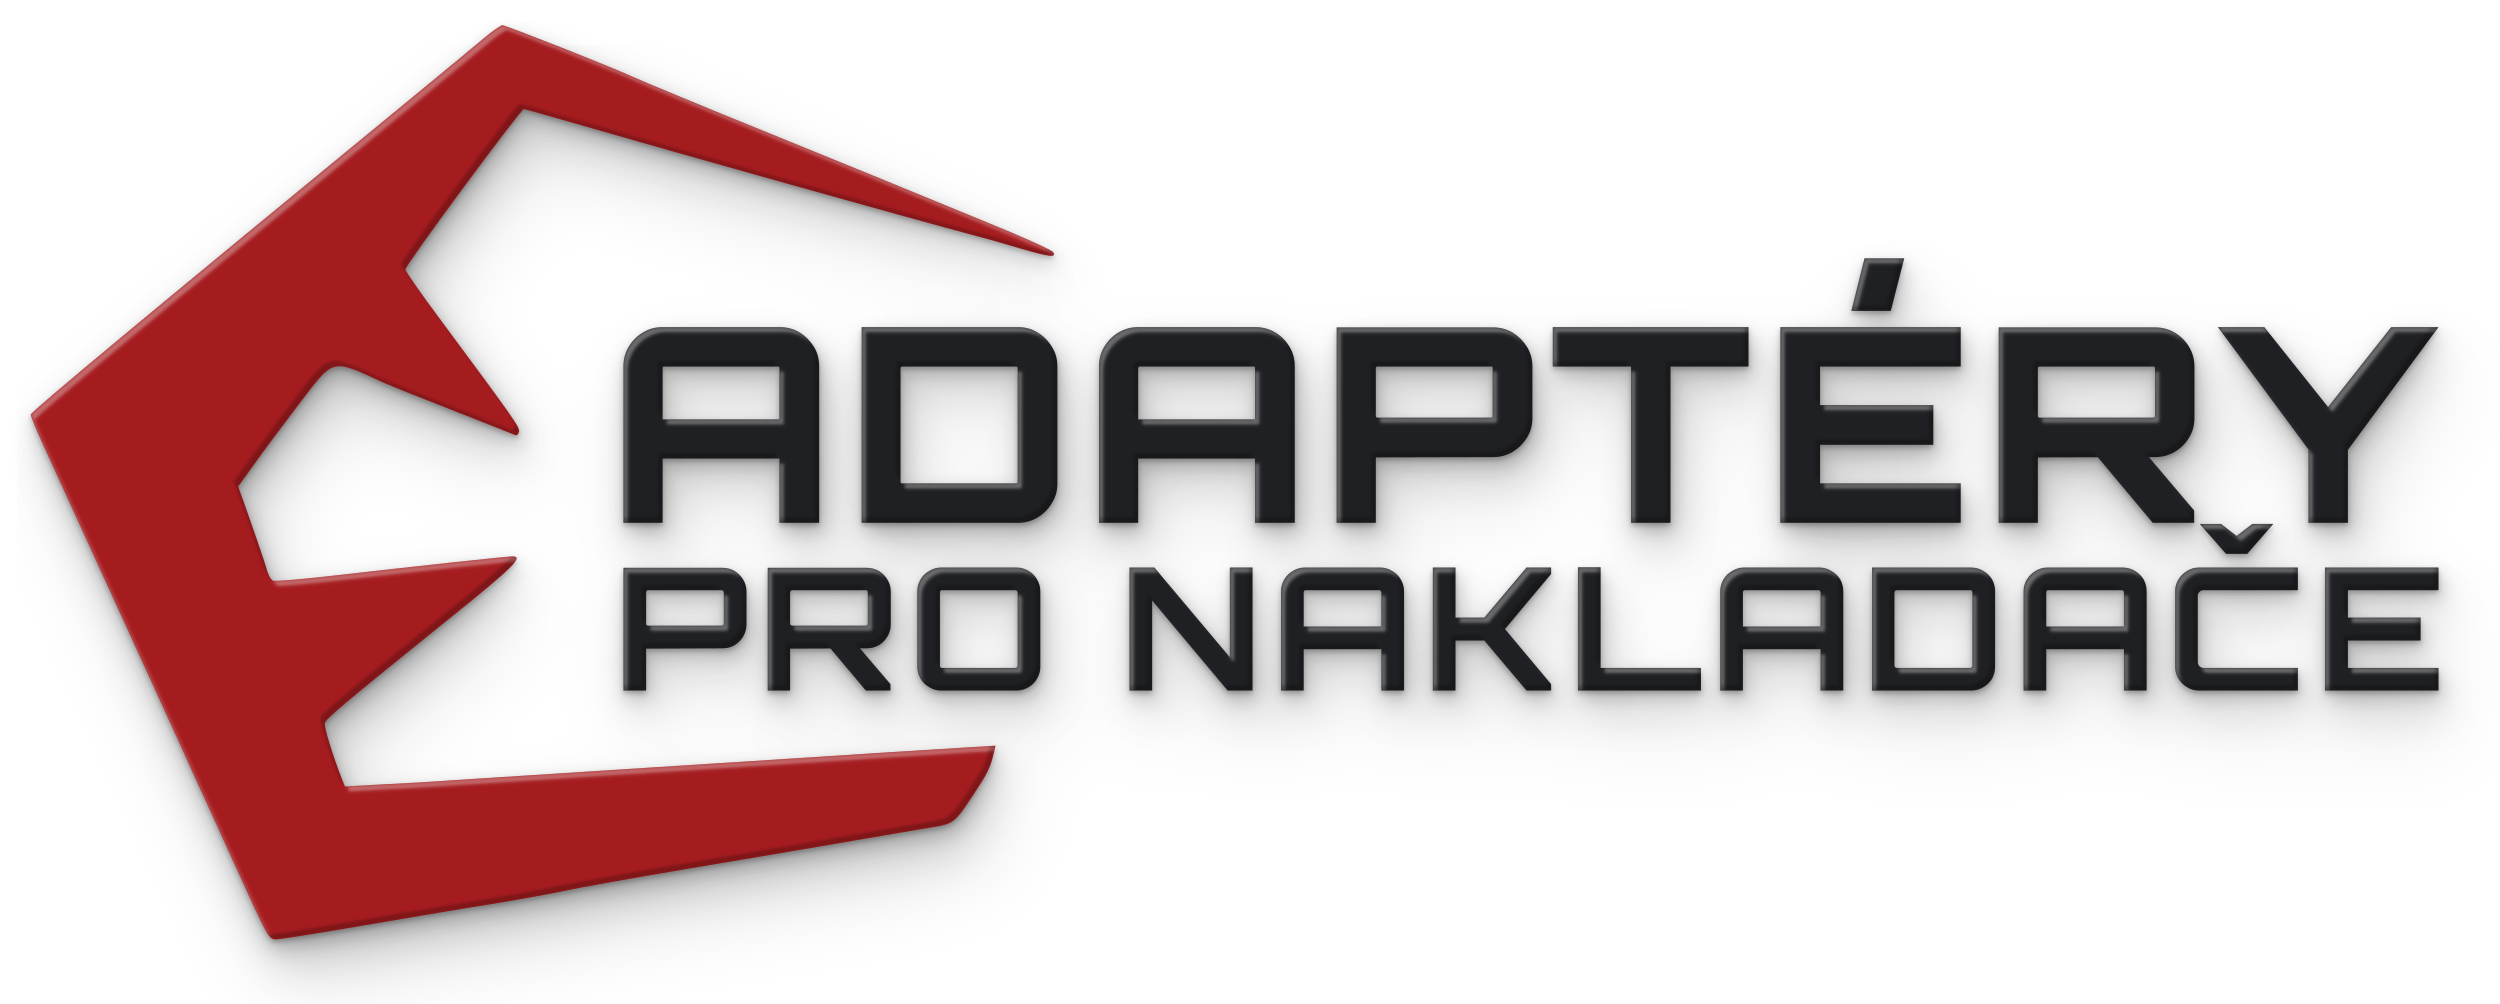
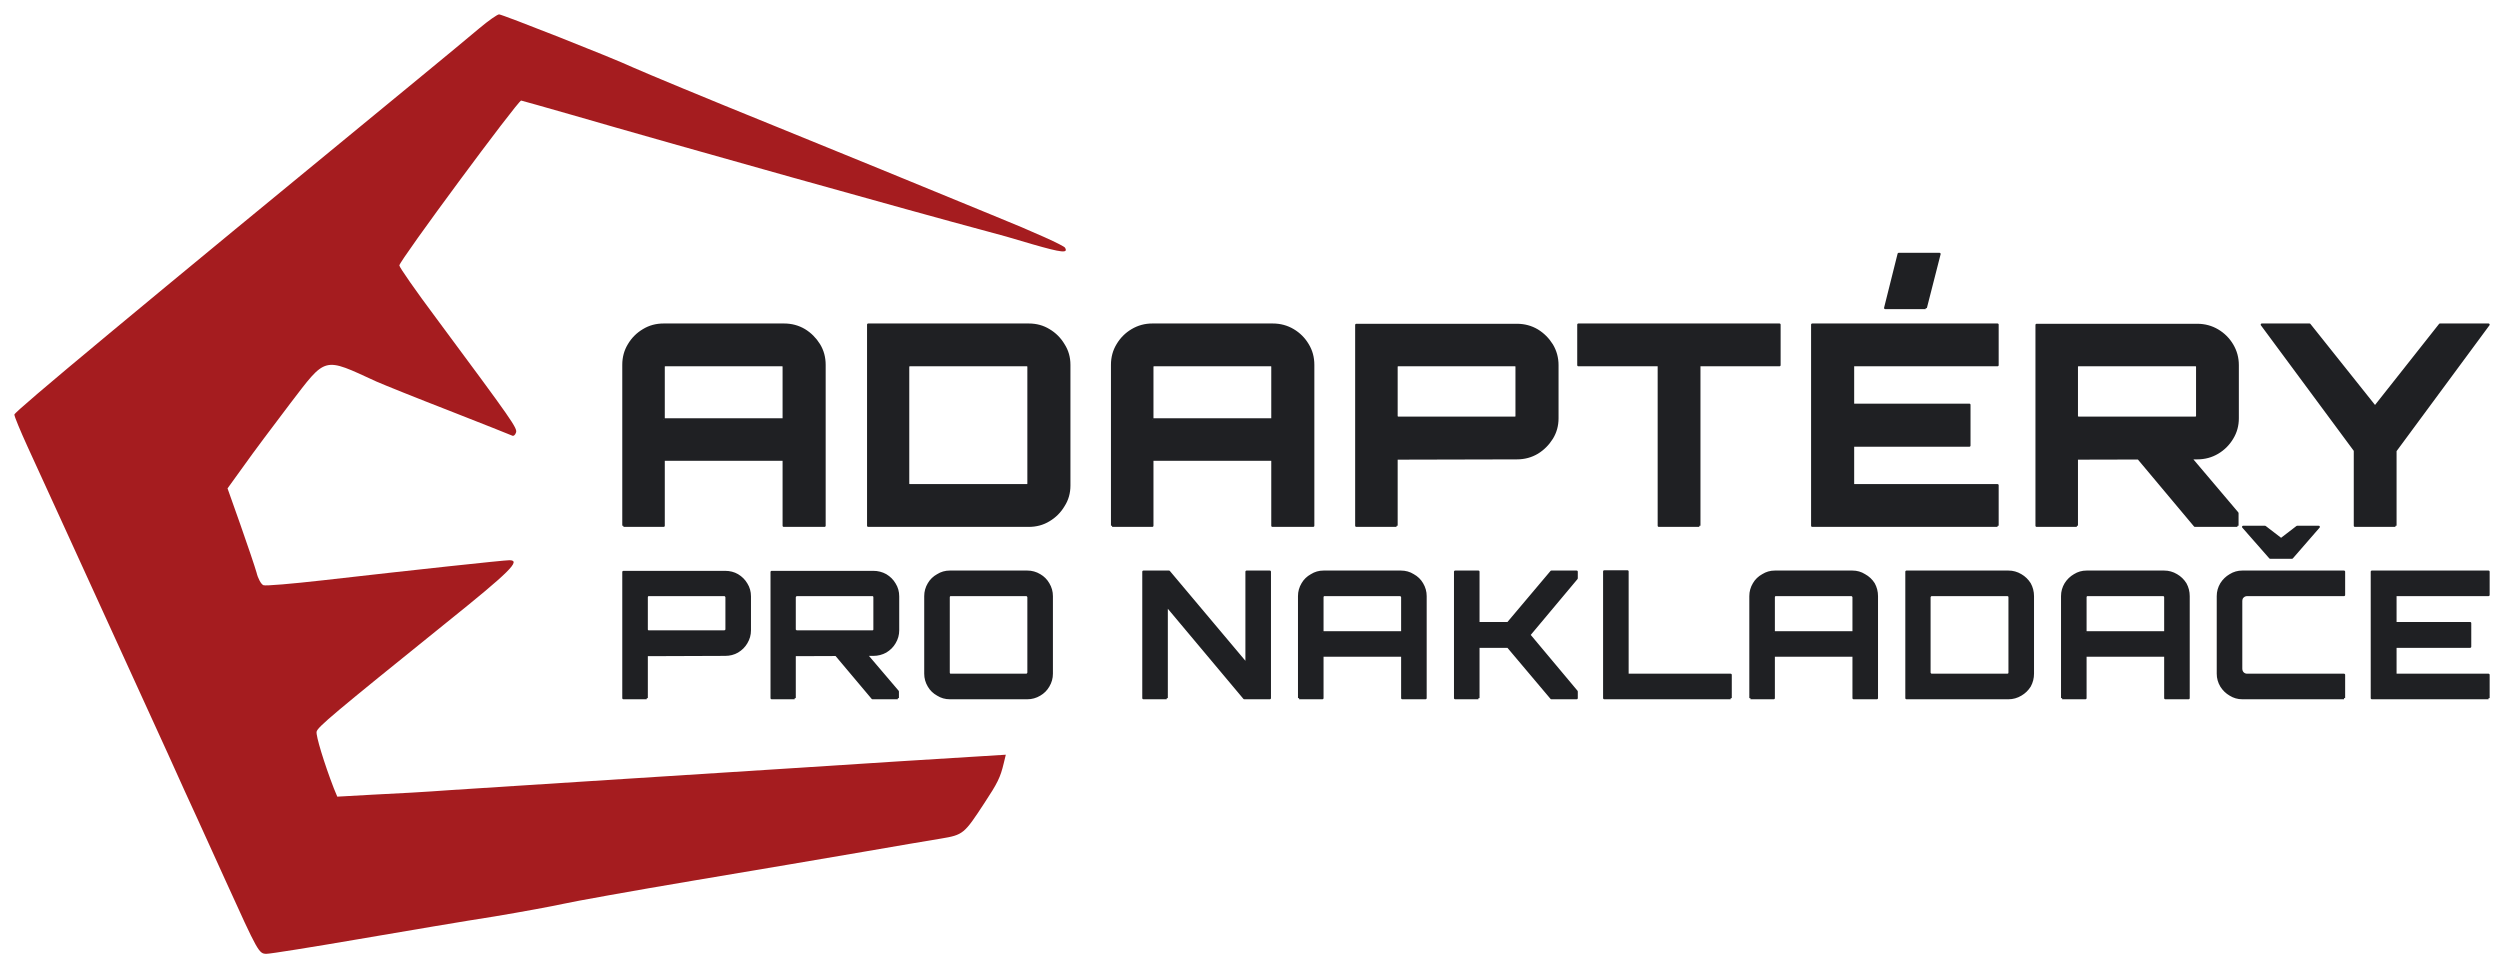
- <svg xmlns="http://www.w3.org/2000/svg" viewBox="39 7 894.2 359" role="img" aria-label="Adaptéry pro nakladače">
-   <defs id="fx-defs">
-     <filter id="fx" x="-6%" y="-12%" width="116%" height="136%" color-interpolation-filters="sRGB">
-       <feGaussianBlur in="SourceAlpha" stdDeviation="1" result="b0" />
-       <feOffset in="b0" dx="0" dy="1" result="s0" />
-       <feFlood flood-color="#000" flood-opacity="0.25" />
-       <feComposite in2="s0" operator="in" result="c0" />
-       <feGaussianBlur in="SourceAlpha" stdDeviation="3" result="b1" />
-       <feOffset in="b1" dx="1" dy="3" result="s1" />
-       <feFlood flood-color="#000" flood-opacity="0.2" />
-       <feComposite in2="s1" operator="in" result="c1" />
-       <feGaussianBlur in="SourceAlpha" stdDeviation="7" result="b2" />
-       <feOffset in="b2" dx="3" dy="8" result="s2" />
-       <feFlood flood-color="#000" flood-opacity="0.16" />
-       <feComposite in2="s2" operator="in" result="c2" />
-       <feGaussianBlur in="SourceAlpha" stdDeviation="14" result="b3" />
-       <feOffset in="b3" dx="6" dy="16" result="s3" />
-       <feFlood flood-color="#000" flood-opacity="0.12" />
-       <feComposite in2="s3" operator="in" result="c3" />
-       <feOffset in="SourceAlpha" dx="1.5" dy="1.8" result="ho" />
-       <feComposite in="SourceAlpha" in2="ho" operator="out" result="he" />
-       <feGaussianBlur in="he" stdDeviation="0.7" result="heb" />
-       <feFlood flood-color="#fff" flood-opacity="0.35" />
-       <feComposite in2="heb" operator="in" />
-       <feComposite in2="SourceAlpha" operator="in" result="hl" />
-       <feOffset in="SourceAlpha" dx="-1.5" dy="-1.8" result="so" />
-       <feComposite in="SourceAlpha" in2="so" operator="out" result="se" />
-       <feGaussianBlur in="se" stdDeviation="0.7" result="seb" />
-       <feFlood flood-color="#000" flood-opacity="0.25" />
-       <feComposite in2="seb" operator="in" />
-       <feComposite in2="SourceAlpha" operator="in" result="sl" />
-       <feMerge>
-         <feMergeNode in="c0" />
-         <feMergeNode in="c1" />
-         <feMergeNode in="c2" />
-         <feMergeNode in="c3" />
-         <feMergeNode in="SourceGraphic" />
-         <feMergeNode in="hl" />
-         <feMergeNode in="sl" />
-       </feMerge>
-     </filter>
-   </defs>
-   <g filter="url(#fx)">
-     <path fill="#A51C1F" transform="translate(0 360) scale(.1 -.1)" d="M2119 3392 c-31 -26 -127 -106 -215 -178 -988 -811 -1404 -1157 -1404 -1167 0 -7 21 -57 46 -112 25 -55 79 -172 119 -260 40 -88 123 -270 185 -405 62 -135 145 -317 185 -405 39 -88 85 -187 100 -220 15 -33 60 -132 100 -220 114 -251 116 -255 143 -255 13 0 157 23 320 51 163 28 376 64 473 79 96 16 204 36 240 44 35 8 240 45 454 81 215 36 480 81 590 100 110 19 232 40 270 46 78 13 81 16 151 123 46 70 56 89 68 140 l7 29 -113 -7 c-62 -4 -178 -11 -258 -16 -219 -14 -571 -37 -1015 -65 -220 -14 -465 -30 -545 -35 -80 -6 -202 -13 -271 -16 l-125 -7 -12 29 c-34 88 -63 184 -60 197 3 16 59 63 451 379 223 179 262 218 220 218 -19 0 -335 -34 -650 -70 -106 -12 -199 -20 -206 -17 -8 3 -19 23 -24 44 -6 21 -31 95 -56 166 l-45 127 57 79 c31 44 103 140 160 215 128 167 114 164 301 78 25 -11 139 -57 255 -102 115 -45 213 -84 217 -86 5 -3 11 1 14 10 6 15 -11 39 -278 399 -71 95 -128 177 -128 183 0 16 413 574 424 574 2 0 82 -23 177 -50 358 -104 1193 -338 1444 -405 28 -7 99 -27 158 -45 104 -30 126 -32 114 -12 -6 8 -99 51 -257 115 -221 91 -555 228 -750 307 -247 100 -451 185 -496 205 -75 35 -456 185 -467 185 -7 -1 -37 -22 -68 -48z" />
-     <path fill="#1F2023" d="M262 194L262 194L262 138Q262 134.1 263.9 131Q265.8 127.8 269 125.9Q272.1 124 276 124L276 124L317.9 124Q321.8 124 325 125.9Q328.1 127.8 330.1 131Q332 134.1 332 138L332 138L332 194L317.8 194L317.8 171L276 171L276 194L262 194M276 157L276 157L317.8 157L317.8 138.7Q317.8 138.4 317.7 138.2Q317.5 138.1 317.2 138.1L317.2 138.1L276.6 138.1Q276.3 138.1 276.1 138.2Q276 138.4 276 138.7L276 138.7L276 157M403.1 194L347.2 194L347.2 124L403.1 124Q407 124 410.1 125.9Q413.3 127.8 415.2 131Q417.2 134.1 417.2 138L417.2 138L417.2 180Q417.2 183.9 415.2 187Q413.3 190.2 410.1 192.1Q407 194 403.1 194L403.1 194M361.7 179.9L361.7 179.9L402.4 179.9Q402.7 179.9 402.8 179.8Q403 179.6 403 179.3L403 179.3L403 138.7Q403 138.4 402.8 138.2Q402.7 138.1 402.4 138.1L402.4 138.1L361.7 138.1Q361.5 138.1 361.3 138.2Q361.1 138.4 361.1 138.7L361.1 138.7L361.1 179.3Q361.1 179.6 361.3 179.8Q361.5 179.9 361.7 179.9M432.1 194L432.1 194L432.1 138Q432.1 134.1 434 131Q435.9 127.8 439.1 125.9Q442.3 124 446.1 124L446.1 124L488 124Q491.9 124 495.1 125.9Q498.3 127.8 500.2 131Q502.1 134.1 502.1 138L502.1 138L502.1 194L487.9 194L487.9 171L446.1 171L446.1 194L432.1 194M446.1 157L446.1 157L487.9 157L487.9 138.7Q487.9 138.4 487.8 138.2Q487.7 138.1 487.4 138.1L487.4 138.1L446.7 138.1Q446.4 138.1 446.3 138.2Q446.1 138.4 446.1 138.7L446.1 138.7L446.1 157M531.1 194L517.1 194L517.1 124.1L573 124.1Q576.9 124.1 580.1 126Q583.2 127.9 585.2 131.1Q587.1 134.3 587.1 138.1L587.1 138.1L587.1 156.6Q587.1 160.4 585.2 163.5Q583.2 166.7 580.1 168.6Q576.9 170.5 573 170.5L573 170.5L531.1 170.6L531.1 194M531.7 156.4L531.7 156.4L572.3 156.4Q572.6 156.4 572.8 156.2Q572.9 156.1 572.9 155.9L572.9 155.9L572.9 138.7Q572.9 138.4 572.8 138.2Q572.6 138.1 572.3 138.1L572.3 138.1L531.7 138.1Q531.4 138.1 531.3 138.2Q531.1 138.4 531.1 138.7L531.1 138.7L531.1 155.9Q531.1 156.1 531.3 156.2Q531.4 156.4 531.7 156.4M636.5 194L622.4 194L622.4 194L622.4 138.1L594.4 138.1L594.4 124L664.4 124L664.4 138.1L636.5 138.1L636.5 194M740.3 194L675.8 194L675.8 124L740.3 124L740.3 138.1L690 138.1L690 151.9L730.5 151.9L730.5 166.1L690 166.1L690 179.9L740.3 179.9L740.3 194M715.3 118.2L701.2 118.2L701.2 118.2L705.9 99.4L720.1 99.4L715.3 118.2M823.8 194L809 194L788.3 169.3L806.6 169.3L823.8 189.6L823.8 194M767.9 194L753.9 194L753.9 124.1L809.8 124.1Q813.7 124.1 816.9 126Q820.1 127.9 822 131.1Q823.9 134.3 823.9 138.1L823.9 138.1L823.9 156.6Q823.9 160.4 822 163.5Q820.1 166.7 816.9 168.6Q813.7 170.5 809.8 170.5L809.8 170.5L767.9 170.6L767.9 194M768.5 156.4L768.5 156.4L809.2 156.4Q809.5 156.4 809.6 156.2Q809.8 156.1 809.8 155.9L809.8 155.9L809.8 138.7Q809.8 138.4 809.6 138.2Q809.5 138.1 809.2 138.1L809.2 138.1L768.5 138.1Q768.2 138.1 768.1 138.2Q767.9 138.4 767.9 138.7L767.9 138.7L767.9 155.9Q767.9 156.1 768.1 156.2Q768.2 156.4 768.5 156.4M878.8 194L864.7 194L864.7 194L864.7 167.8L832.3 124L848.9 124L871.7 152.6L894.3 124L911.2 124L878.8 167.9L878.8 194M270.1 254L262 254L262 210.1L297.4 210.1Q299.8 210.1 301.7 211.2Q303.7 212.4 304.8 214.3Q306 216.2 306 218.6L306 218.6L306 230.4Q306 232.7 304.8 234.7Q303.7 236.6 301.7 237.8Q299.8 238.9 297.4 238.9L297.4 238.9L270.1 239L270.1 254M270.8 230.8L270.8 230.8L297.1 230.8Q297.4 230.8 297.6 230.6Q297.9 230.4 297.9 230.1L297.9 230.1L297.9 218.9Q297.9 218.6 297.6 218.3Q297.4 218.1 297.1 218.1L297.1 218.1L270.8 218.1Q270.5 218.1 270.3 218.3Q270.1 218.6 270.1 218.9L270.1 218.9L270.1 230.1Q270.1 230.4 270.3 230.6Q270.5 230.8 270.8 230.8M357.5 254L348.7 254L335.4 238.2L346 238.2L357.5 251.7L357.5 254M321.6 254L313.6 254L313.6 210.1L349 210.1Q351.3 210.1 353.3 211.2Q355.3 212.4 356.4 214.3Q357.6 216.2 357.6 218.6L357.6 218.6L357.6 230.4Q357.6 232.7 356.4 234.7Q355.3 236.6 353.3 237.8Q351.3 238.9 349 238.9L349 238.9L321.6 239L321.6 254M322.4 230.8L322.4 230.8L348.7 230.8Q349 230.8 349.2 230.6Q349.4 230.4 349.4 230.1L349.4 230.1L349.4 218.9Q349.4 218.6 349.2 218.3Q349 218.1 348.7 218.1L348.7 218.1L322.4 218.1Q322.1 218.1 321.9 218.3Q321.6 218.6 321.6 218.9L321.6 218.9L321.6 230.1Q321.6 230.4 321.9 230.6Q322.1 230.8 322.4 230.8M402.6 254L375.6 254Q373.3 254 371.4 252.8Q369.4 251.7 368.3 249.8Q367.1 247.8 367.1 245.5L367.1 245.5L367.1 218.5Q367.1 216.2 368.3 214.2Q369.4 212.3 371.4 211.2Q373.3 210 375.6 210L375.6 210L402.6 210Q404.9 210 406.9 211.2Q408.8 212.3 409.9 214.2Q411.1 216.2 411.1 218.5L411.1 218.5L411.1 245.5Q411.1 247.8 409.9 249.8Q408.8 251.7 406.9 252.8Q404.9 254 402.6 254L402.6 254M375.9 245.9L375.9 245.9L402.2 245.9Q402.5 245.9 402.7 245.7Q403 245.4 403 245.1L403 245.1L403 218.9Q403 218.6 402.7 218.3Q402.5 218.1 402.2 218.1L402.2 218.1L375.9 218.1Q375.6 218.1 375.4 218.3Q375.2 218.6 375.2 218.9L375.2 218.9L375.2 245.1Q375.2 245.4 375.4 245.7Q375.6 245.9 375.9 245.9M451.1 254L443 254L443 210L451.9 210L478.9 242.1L478.9 210L487 210L487 254L478.1 254L451.1 221.8L451.1 254M497.2 254L497.2 254L497.2 218.5Q497.2 216.2 498.4 214.2Q499.5 212.3 501.5 211.2Q503.4 210 505.7 210L505.7 210L532.6 210Q535 210 536.9 211.2Q538.9 212.3 540 214.2Q541.2 216.2 541.2 218.5L541.2 218.5L541.2 254L533.1 254L533.1 239.2L505.3 239.2L505.3 254L497.2 254M505.3 231.1L505.3 231.1L533.1 231.1L533.1 218.9Q533.1 218.6 532.8 218.3Q532.6 218.1 532.3 218.1L532.3 218.1L506 218.1Q505.7 218.1 505.5 218.3Q505.3 218.6 505.3 218.9L505.3 218.9L505.3 231.1M559.6 254L551.5 254L551.5 210L559.6 210L559.6 227.9L569.9 227.9L585 210L593.8 210L593.8 212.3L577.3 232L593.8 251.7L593.8 254L585 254L569.9 236.1L559.6 236.1L559.6 254M647.4 254L603.4 254L603.4 209.9L611.5 209.9L611.5 245.9L647.4 245.9L647.4 254M654.3 254L654.3 254L654.3 218.5Q654.3 216.2 655.5 214.2Q656.6 212.3 658.6 211.2Q660.5 210 662.8 210L662.8 210L689.8 210Q692.1 210 694 211.2Q696 212.3 697.2 214.2Q698.3 216.2 698.3 218.5L698.3 218.5L698.3 254L690.2 254L690.2 239.2L662.4 239.2L662.4 254L654.3 254M662.4 231.1L662.4 231.1L690.2 231.1L690.2 218.9Q690.2 218.6 689.9 218.3Q689.7 218.1 689.4 218.1L689.4 218.1L663.1 218.1Q662.8 218.1 662.6 218.3Q662.4 218.6 662.4 218.9L662.4 218.9L662.4 231.1M744.1 254L708.6 254L708.6 210L744.1 210Q746.4 210 748.4 211.2Q750.3 212.3 751.5 214.2Q752.6 216.2 752.6 218.5L752.6 218.5L752.6 245.5Q752.6 247.8 751.5 249.8Q750.3 251.7 748.4 252.8Q746.4 254 744.1 254L744.1 254M717.4 245.9L717.4 245.9L743.7 245.9Q744 245.9 744.3 245.7Q744.5 245.4 744.5 245.1L744.5 245.1L744.5 218.9Q744.5 218.6 744.3 218.3Q744 218.1 743.7 218.1L743.7 218.1L717.4 218.1Q717.1 218.1 716.9 218.3Q716.6 218.6 716.6 218.9L716.6 218.9L716.6 245.1Q716.6 245.4 716.9 245.7Q717.1 245.9 717.4 245.9M762.8 254L762.8 254L762.8 218.5Q762.8 216.2 764 214.2Q765.2 212.3 767.1 211.2Q769 210 771.3 210L771.3 210L798.3 210Q800.6 210 802.6 211.2Q804.5 212.3 805.7 214.2Q806.8 216.2 806.8 218.5L806.8 218.5L806.8 254L798.7 254L798.7 239.2L770.9 239.2L770.9 254L762.8 254M770.9 231.1L770.9 231.1L798.7 231.1L798.7 218.9Q798.7 218.6 798.5 218.3Q798.2 218.1 797.9 218.1L797.9 218.1L771.6 218.1Q771.3 218.1 771.1 218.3Q770.9 218.6 770.9 218.9L770.9 218.9L770.9 231.1M860.9 254L825.5 254Q823.2 254 821.3 252.8Q819.4 251.7 818.2 249.8Q817 247.8 817 245.5L817 245.5L817 218.5Q817 216.2 818.2 214.2Q819.4 212.3 821.3 211.2Q823.2 210 825.5 210L825.5 210L860.9 210L860.9 218.1L827.2 218.1Q826.3 218.1 825.7 218.7Q825.1 219.2 825.1 220.3L825.1 220.3L825.1 243.7Q825.1 244.7 825.7 245.3Q826.3 245.9 827.2 245.9L827.2 245.9L860.9 245.9L860.9 254M825.8 194.4L833.4 194.4L839.0 198.7L844.6 194.4L852.1 194.4L842.8 205.1L835.2 205.1ZM911.2 254L870.6 254L870.6 210L911.2 210L911.2 218.1L878.8 218.1L878.8 227.9L904.8 227.9L904.8 236.1L878.8 236.1L878.8 245.9L911.2 245.9L911.2 254" />
-   </g>
+ <svg xmlns="http://www.w3.org/2000/svg" viewBox="45 11 870.2 335" role="img" aria-label="Adaptéry pro nakladače">
+   <path fill="#A51C1F" transform="translate(0 360) scale(.1 -.1)" d="M2119 3392 c-31 -26 -127 -106 -215 -178 -988 -811 -1404 -1157 -1404 -1167 0 -7 21 -57 46 -112 25 -55 79 -172 119 -260 40 -88 123 -270 185 -405 62 -135 145 -317 185 -405 39 -88 85 -187 100 -220 15 -33 60 -132 100 -220 114 -251 116 -255 143 -255 13 0 157 23 320 51 163 28 376 64 473 79 96 16 204 36 240 44 35 8 240 45 454 81 215 36 480 81 590 100 110 19 232 40 270 46 78 13 81 16 151 123 46 70 56 89 68 140 l7 29 -113 -7 c-62 -4 -178 -11 -258 -16 -219 -14 -571 -37 -1015 -65 -220 -14 -465 -30 -545 -35 -80 -6 -202 -13 -271 -16 l-125 -7 -12 29 c-34 88 -63 184 -60 197 3 16 59 63 451 379 223 179 262 218 220 218 -19 0 -335 -34 -650 -70 -106 -12 -199 -20 -206 -17 -8 3 -19 23 -24 44 -6 21 -31 95 -56 166 l-45 127 57 79 c31 44 103 140 160 215 128 167 114 164 301 78 25 -11 139 -57 255 -102 115 -45 213 -84 217 -86 5 -3 11 1 14 10 6 15 -11 39 -278 399 -71 95 -128 177 -128 183 0 16 413 574 424 574 2 0 82 -23 177 -50 358 -104 1193 -338 1444 -405 28 -7 99 -27 158 -45 104 -30 126 -32 114 -12 -6 8 -99 51 -257 115 -221 91 -555 228 -750 307 -247 100 -451 185 -496 205 -75 35 -456 185 -467 185 -7 -1 -37 -22 -68 -48z" />
+   <path fill="#1F2023" stroke="#1F2023" stroke-width="0.8" stroke-linejoin="round" d="M262 194L262 194L262 138Q262 134.1 263.9 131Q265.8 127.8 269 125.9Q272.1 124 276 124L276 124L317.9 124Q321.8 124 325 125.9Q328.1 127.8 330.1 131Q332 134.1 332 138L332 138L332 194L317.8 194L317.8 171L276 171L276 194L262 194M276 157L276 157L317.8 157L317.8 138.7Q317.8 138.4 317.7 138.2Q317.5 138.1 317.2 138.1L317.2 138.1L276.6 138.1Q276.3 138.1 276.1 138.2Q276 138.4 276 138.7L276 138.7L276 157M403.1 194L347.2 194L347.2 124L403.1 124Q407 124 410.1 125.9Q413.3 127.8 415.2 131Q417.2 134.1 417.2 138L417.2 138L417.2 180Q417.2 183.9 415.2 187Q413.3 190.2 410.1 192.1Q407 194 403.1 194L403.1 194M361.7 179.9L361.7 179.9L402.4 179.9Q402.7 179.9 402.8 179.8Q403 179.6 403 179.3L403 179.3L403 138.7Q403 138.4 402.8 138.2Q402.7 138.1 402.4 138.1L402.4 138.1L361.7 138.1Q361.5 138.1 361.3 138.2Q361.1 138.4 361.1 138.7L361.1 138.7L361.1 179.3Q361.1 179.6 361.3 179.8Q361.5 179.9 361.7 179.9M432.1 194L432.1 194L432.1 138Q432.1 134.1 434 131Q435.9 127.8 439.1 125.9Q442.3 124 446.1 124L446.1 124L488 124Q491.9 124 495.1 125.9Q498.3 127.8 500.2 131Q502.1 134.1 502.1 138L502.1 138L502.1 194L487.9 194L487.9 171L446.1 171L446.1 194L432.1 194M446.1 157L446.1 157L487.9 157L487.9 138.7Q487.9 138.4 487.8 138.2Q487.7 138.1 487.4 138.1L487.4 138.1L446.7 138.1Q446.4 138.1 446.3 138.2Q446.1 138.4 446.1 138.7L446.1 138.7L446.1 157M531.1 194L517.1 194L517.1 124.1L573 124.1Q576.9 124.1 580.1 126Q583.2 127.9 585.2 131.1Q587.1 134.3 587.1 138.1L587.1 138.1L587.1 156.6Q587.1 160.4 585.2 163.5Q583.2 166.7 580.1 168.6Q576.9 170.5 573 170.5L573 170.5L531.1 170.6L531.1 194M531.7 156.4L531.7 156.4L572.3 156.4Q572.6 156.4 572.8 156.2Q572.9 156.1 572.9 155.9L572.9 155.9L572.9 138.7Q572.9 138.4 572.8 138.2Q572.6 138.1 572.3 138.1L572.3 138.1L531.7 138.1Q531.4 138.1 531.3 138.2Q531.1 138.4 531.1 138.7L531.1 138.7L531.1 155.9Q531.1 156.1 531.3 156.2Q531.4 156.4 531.7 156.4M636.5 194L622.4 194L622.4 194L622.4 138.1L594.4 138.1L594.4 124L664.4 124L664.4 138.1L636.5 138.1L636.5 194M740.3 194L675.8 194L675.8 124L740.3 124L740.3 138.1L690 138.1L690 151.9L730.5 151.9L730.5 166.1L690 166.1L690 179.9L740.3 179.9L740.3 194M715.3 118.2L701.2 118.2L701.2 118.2L705.9 99.4L720.1 99.4L715.3 118.2M823.8 194L809 194L788.3 169.3L806.6 169.3L823.8 189.6L823.8 194M767.9 194L753.9 194L753.9 124.1L809.8 124.1Q813.7 124.1 816.9 126Q820.1 127.9 822 131.1Q823.9 134.3 823.9 138.1L823.9 138.1L823.9 156.6Q823.9 160.4 822 163.5Q820.1 166.7 816.9 168.6Q813.7 170.5 809.8 170.5L809.8 170.5L767.9 170.6L767.9 194M768.5 156.4L768.5 156.4L809.2 156.4Q809.5 156.4 809.6 156.2Q809.8 156.1 809.8 155.9L809.8 155.9L809.8 138.7Q809.8 138.4 809.6 138.2Q809.5 138.1 809.2 138.1L809.2 138.1L768.5 138.1Q768.2 138.1 768.1 138.2Q767.9 138.4 767.9 138.7L767.9 138.7L767.9 155.9Q767.9 156.1 768.1 156.2Q768.2 156.4 768.5 156.4M878.8 194L864.7 194L864.7 194L864.7 167.8L832.3 124L848.9 124L871.7 152.6L894.3 124L911.2 124L878.8 167.9L878.8 194M270.1 254L262 254L262 210.1L297.4 210.1Q299.8 210.1 301.7 211.2Q303.7 212.4 304.8 214.3Q306 216.2 306 218.6L306 218.6L306 230.4Q306 232.7 304.8 234.7Q303.7 236.6 301.7 237.8Q299.8 238.9 297.4 238.9L297.4 238.9L270.1 239L270.1 254M270.8 230.8L270.8 230.8L297.1 230.8Q297.4 230.8 297.6 230.6Q297.9 230.4 297.9 230.1L297.9 230.1L297.9 218.9Q297.9 218.6 297.6 218.3Q297.4 218.1 297.1 218.1L297.1 218.1L270.8 218.1Q270.5 218.1 270.3 218.3Q270.1 218.6 270.1 218.9L270.1 218.9L270.1 230.1Q270.1 230.4 270.3 230.6Q270.5 230.8 270.8 230.8M357.5 254L348.7 254L335.4 238.2L346 238.2L357.5 251.7L357.5 254M321.6 254L313.6 254L313.6 210.1L349 210.1Q351.3 210.1 353.3 211.2Q355.3 212.4 356.4 214.3Q357.6 216.2 357.6 218.6L357.6 218.6L357.6 230.4Q357.6 232.7 356.4 234.7Q355.3 236.6 353.3 237.8Q351.3 238.9 349 238.9L349 238.9L321.6 239L321.6 254M322.4 230.8L322.4 230.8L348.7 230.8Q349 230.8 349.2 230.6Q349.4 230.4 349.4 230.1L349.4 230.1L349.4 218.9Q349.4 218.6 349.2 218.3Q349 218.1 348.7 218.1L348.7 218.1L322.4 218.1Q322.1 218.1 321.9 218.3Q321.6 218.6 321.6 218.9L321.6 218.9L321.6 230.1Q321.6 230.4 321.9 230.6Q322.1 230.8 322.4 230.8M402.6 254L375.6 254Q373.3 254 371.4 252.8Q369.4 251.7 368.3 249.8Q367.1 247.8 367.1 245.5L367.1 245.5L367.1 218.5Q367.1 216.2 368.3 214.2Q369.4 212.3 371.4 211.2Q373.3 210 375.6 210L375.6 210L402.6 210Q404.9 210 406.9 211.2Q408.8 212.3 409.9 214.2Q411.1 216.2 411.1 218.5L411.1 218.5L411.1 245.5Q411.1 247.8 409.9 249.8Q408.8 251.7 406.9 252.8Q404.9 254 402.6 254L402.6 254M375.9 245.9L375.9 245.9L402.2 245.9Q402.5 245.9 402.7 245.7Q403 245.4 403 245.1L403 245.1L403 218.9Q403 218.6 402.7 218.3Q402.5 218.1 402.2 218.1L402.2 218.1L375.9 218.1Q375.6 218.1 375.4 218.3Q375.2 218.6 375.2 218.9L375.2 218.9L375.2 245.1Q375.2 245.4 375.4 245.7Q375.6 245.9 375.9 245.9M451.1 254L443 254L443 210L451.9 210L478.9 242.1L478.9 210L487 210L487 254L478.1 254L451.1 221.8L451.1 254M497.2 254L497.2 254L497.2 218.5Q497.2 216.2 498.4 214.2Q499.5 212.3 501.5 211.2Q503.4 210 505.7 210L505.7 210L532.6 210Q535 210 536.9 211.2Q538.9 212.3 540 214.2Q541.2 216.2 541.2 218.5L541.2 218.5L541.2 254L533.1 254L533.1 239.2L505.3 239.2L505.3 254L497.2 254M505.3 231.1L505.3 231.1L533.1 231.1L533.1 218.9Q533.1 218.6 532.8 218.3Q532.6 218.1 532.3 218.1L532.3 218.1L506 218.1Q505.7 218.1 505.5 218.3Q505.3 218.6 505.3 218.9L505.3 218.9L505.3 231.1M559.6 254L551.5 254L551.5 210L559.6 210L559.6 227.9L569.9 227.9L585 210L593.8 210L593.8 212.3L577.3 232L593.8 251.7L593.8 254L585 254L569.9 236.1L559.6 236.1L559.6 254M647.4 254L603.4 254L603.4 209.9L611.5 209.9L611.5 245.9L647.4 245.9L647.4 254M654.3 254L654.3 254L654.3 218.5Q654.3 216.2 655.5 214.2Q656.6 212.3 658.6 211.2Q660.5 210 662.8 210L662.8 210L689.8 210Q692.1 210 694 211.2Q696 212.3 697.2 214.2Q698.3 216.2 698.3 218.5L698.3 218.5L698.3 254L690.2 254L690.2 239.2L662.4 239.2L662.4 254L654.3 254M662.4 231.1L662.4 231.1L690.2 231.1L690.2 218.9Q690.2 218.6 689.9 218.3Q689.7 218.1 689.4 218.1L689.4 218.1L663.1 218.1Q662.8 218.1 662.6 218.3Q662.4 218.6 662.4 218.9L662.4 218.9L662.4 231.1M744.1 254L708.6 254L708.6 210L744.1 210Q746.4 210 748.4 211.2Q750.3 212.3 751.5 214.2Q752.6 216.2 752.6 218.5L752.6 218.5L752.6 245.5Q752.6 247.8 751.5 249.8Q750.3 251.7 748.4 252.8Q746.4 254 744.1 254L744.1 254M717.4 245.9L717.4 245.9L743.7 245.9Q744 245.9 744.3 245.7Q744.5 245.4 744.5 245.1L744.5 245.1L744.5 218.9Q744.5 218.6 744.3 218.3Q744 218.1 743.7 218.1L743.7 218.1L717.4 218.1Q717.1 218.1 716.9 218.3Q716.6 218.6 716.6 218.9L716.6 218.9L716.6 245.1Q716.6 245.4 716.9 245.7Q717.1 245.9 717.4 245.9M762.8 254L762.8 254L762.8 218.5Q762.8 216.2 764 214.2Q765.2 212.3 767.1 211.2Q769 210 771.3 210L771.3 210L798.3 210Q800.6 210 802.6 211.2Q804.5 212.3 805.7 214.2Q806.8 216.2 806.8 218.5L806.8 218.5L806.8 254L798.7 254L798.7 239.2L770.9 239.2L770.9 254L762.8 254M770.9 231.1L770.9 231.1L798.7 231.1L798.7 218.9Q798.7 218.6 798.5 218.3Q798.2 218.1 797.9 218.1L797.9 218.1L771.6 218.1Q771.3 218.1 771.1 218.3Q770.9 218.6 770.9 218.9L770.9 218.9L770.9 231.1M860.9 254L825.5 254Q823.2 254 821.3 252.8Q819.4 251.7 818.2 249.8Q817 247.8 817 245.5L817 245.5L817 218.5Q817 216.2 818.2 214.2Q819.4 212.3 821.3 211.2Q823.2 210 825.5 210L825.5 210L860.9 210L860.9 218.1L827.2 218.1Q826.3 218.1 825.7 218.7Q825.1 219.2 825.1 220.3L825.1 220.3L825.1 243.7Q825.1 244.7 825.7 245.3Q826.3 245.9 827.2 245.9L827.2 245.9L860.9 245.9L860.9 254M825.8 194.4L833.4 194.4L839.0 198.7L844.6 194.4L852.1 194.4L842.8 205.1L835.2 205.1ZM911.2 254L870.6 254L870.6 210L911.2 210L911.2 218.1L878.8 218.1L878.8 227.9L904.8 227.9L904.8 236.1L878.8 236.1L878.8 245.9L911.2 245.9L911.2 254" />
</svg>
